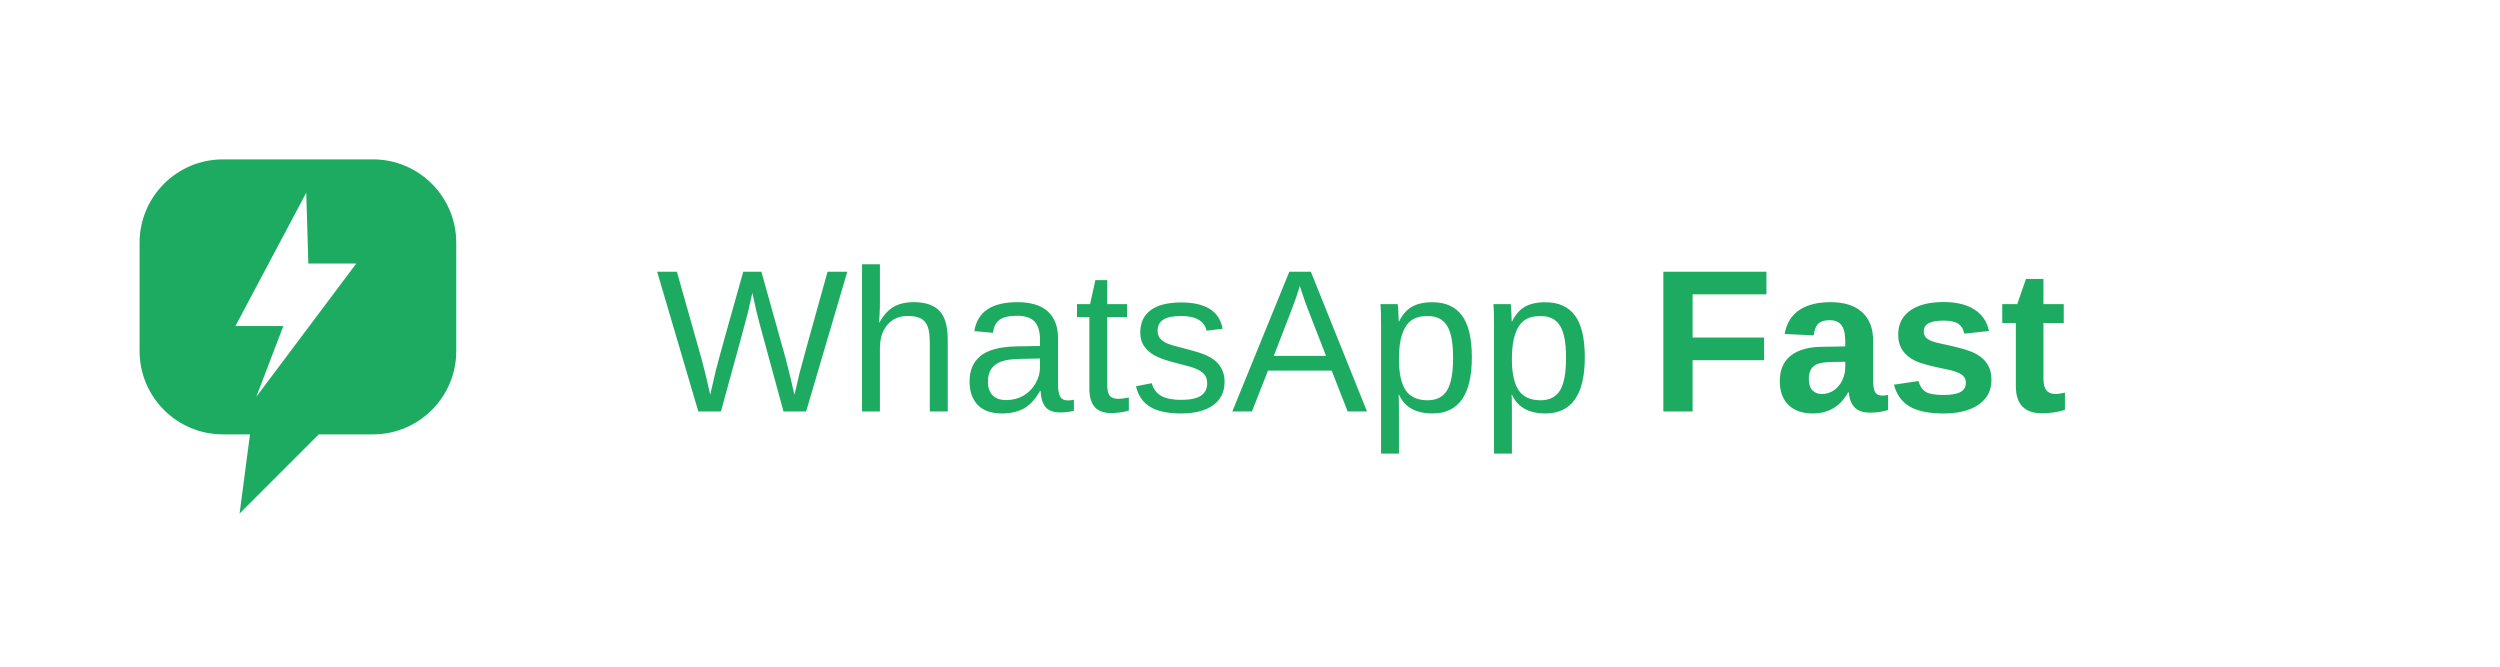
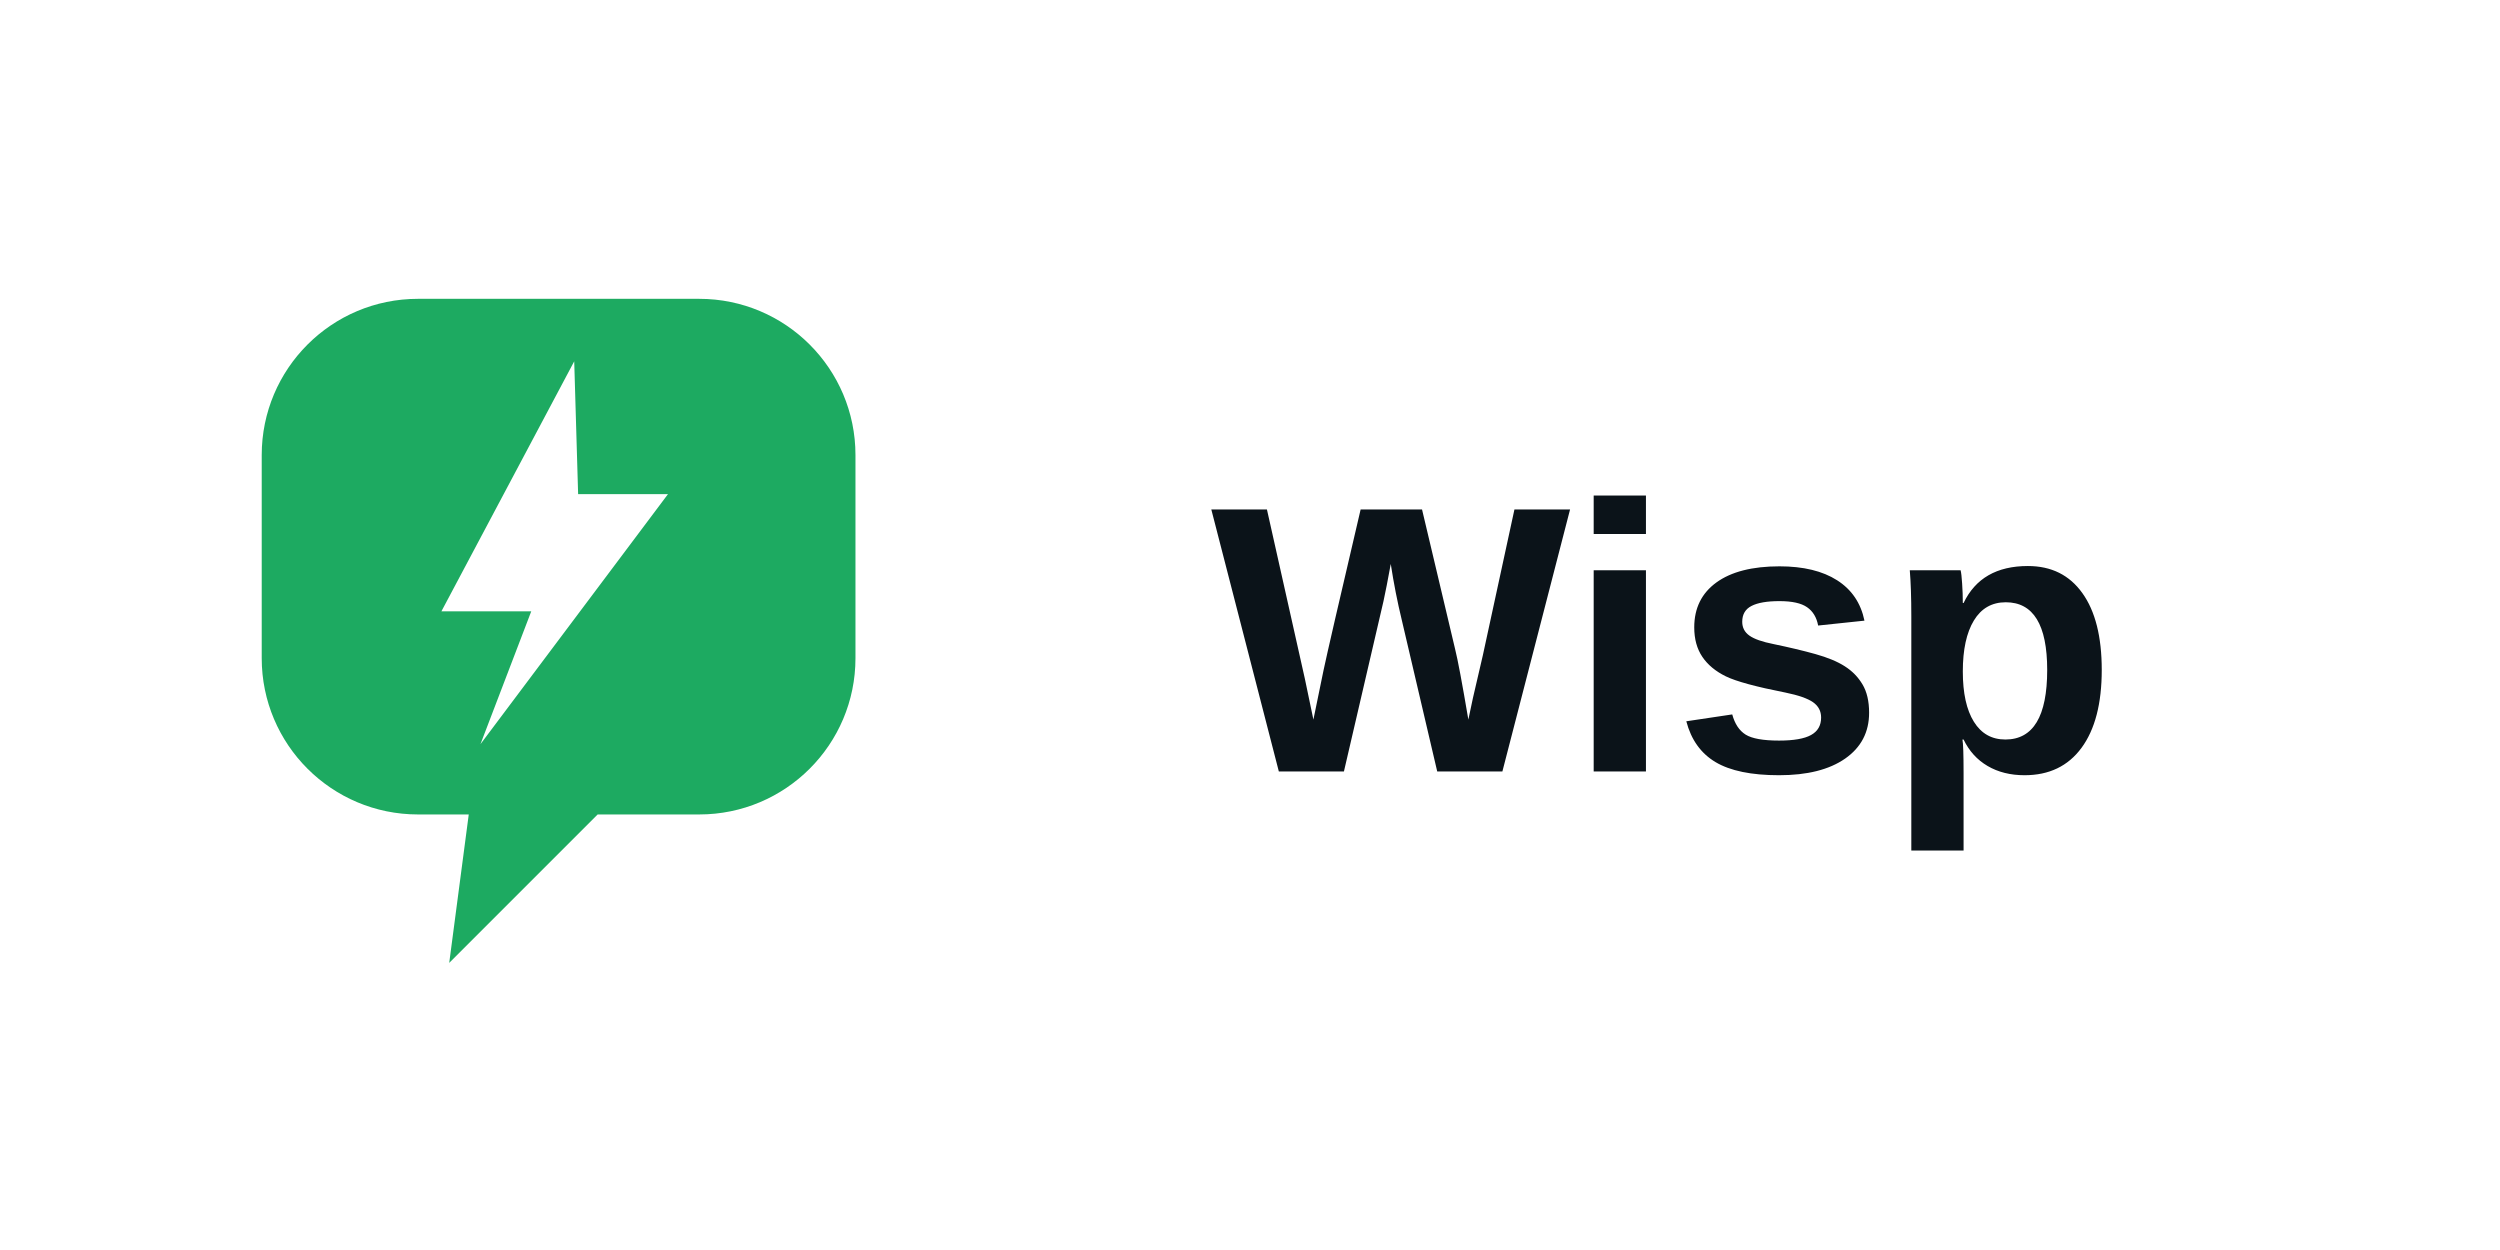
- <svg xmlns="http://www.w3.org/2000/svg" fill="#1daa61" viewBox="0 0 960 256" width="960" height="256" role="img" aria-label="WhatsApp Fast">
+ <svg xmlns="http://www.w3.org/2000/svg" viewBox="0 0 512 256" width="512" height="256" role="img" aria-label="Wisp">
  <g transform="translate(12,26) scale(0.8)">
-     <path fill="#1daa61" fill-rule="evenodd" d="       M 92 44 H 164 A 40 40 0 0 1 204 84 V 136 A 40 40 0 0 1 164 176       H 138 L 100 214 L 105 176 H 92       A 40 40 0 0 1 52 136 V 84 A 40 40 0 0 1 92 44 Z       M 132 60 L 98 124 L 121 124 L 108 158 L 156 94 L 133 94 Z" />
+     <path fill="#1DAA61" fill-rule="evenodd" d="       M 92 44 H 164 A 40 40 0 0 1 204 84 V 136 A 40 40 0 0 1 164 176       H 138 L 100 214 L 105 176 H 92       A 40 40 0 0 1 52 136 V 84 A 40 40 0 0 1 92 44 Z       M 132 60 L 98 124 L 121 124 L 108 158 L 156 94 L 133 94 Z" />
  </g>
-   <text x="252" y="158" font-family="Segoe UI, Arial, sans-serif" font-size="78" font-weight="500" fill="#1daa61">WhatsApp <tspan font-weight="800" fill="#1daa61">Fast</tspan>
-   </text>
+   <text x="248" y="158" font-family="Segoe UI, Arial, sans-serif" font-size="78" font-weight="700" fill="#0B1319">Wisp</text>
</svg>
